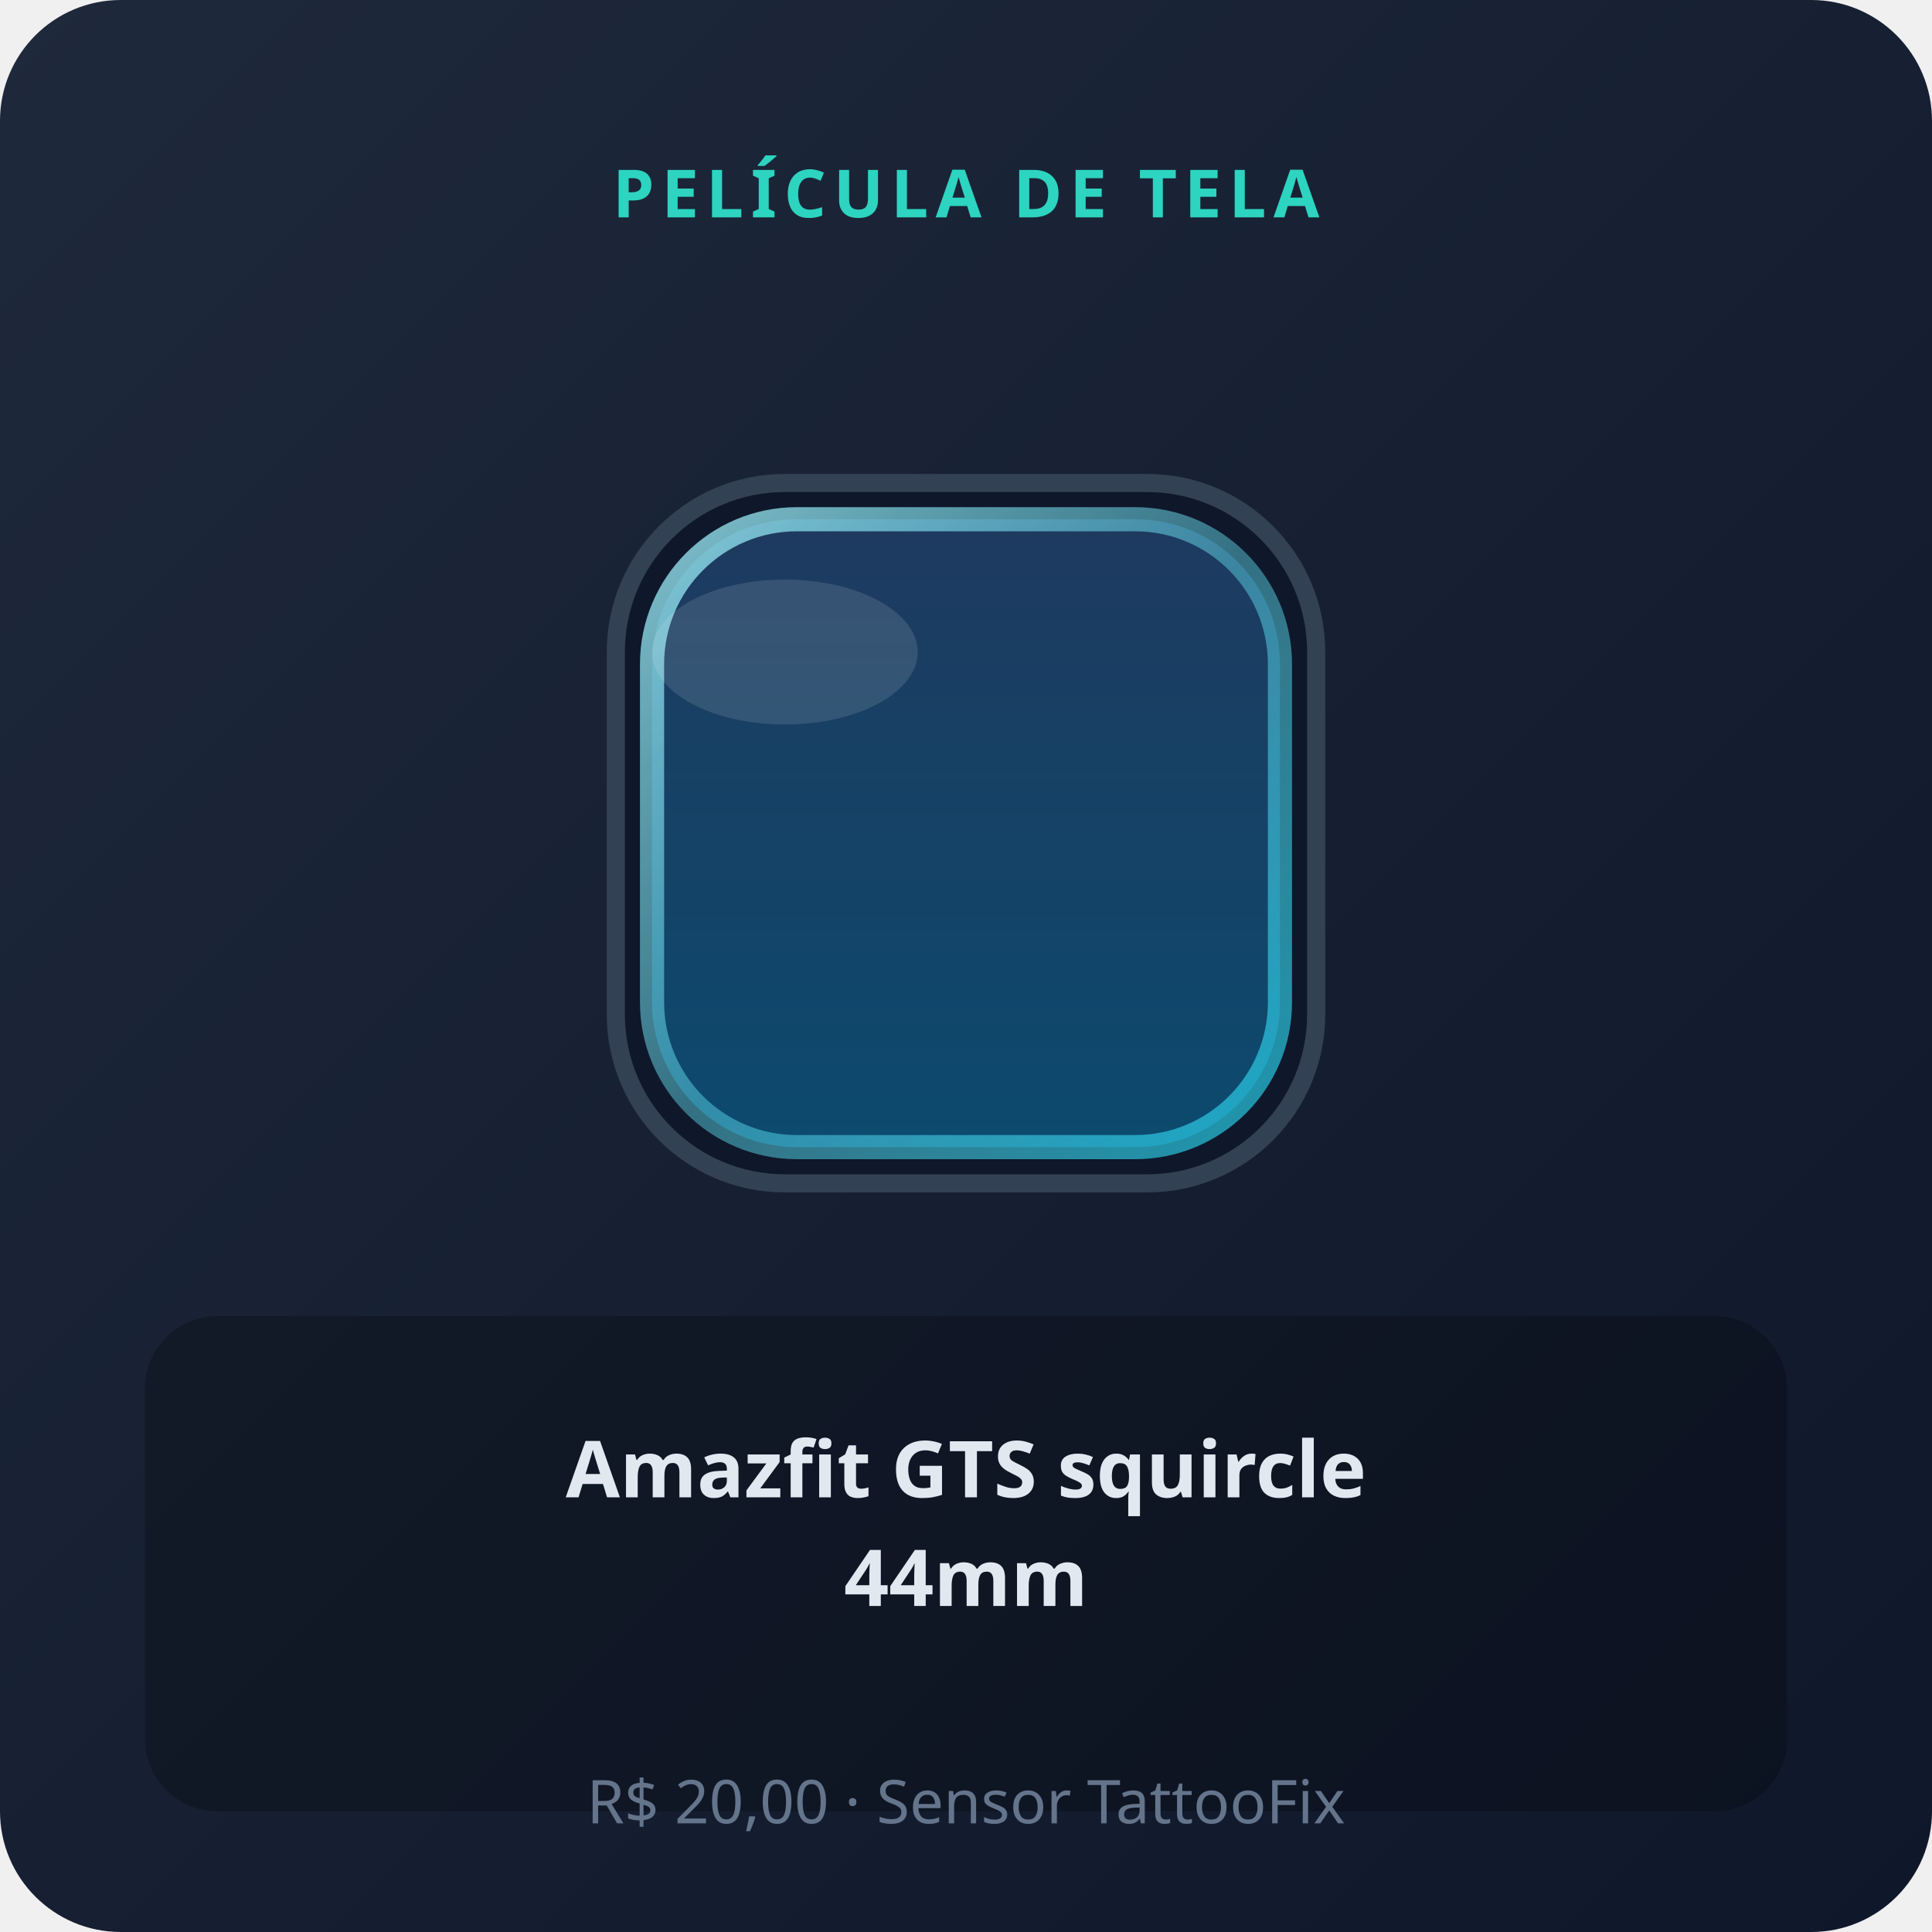
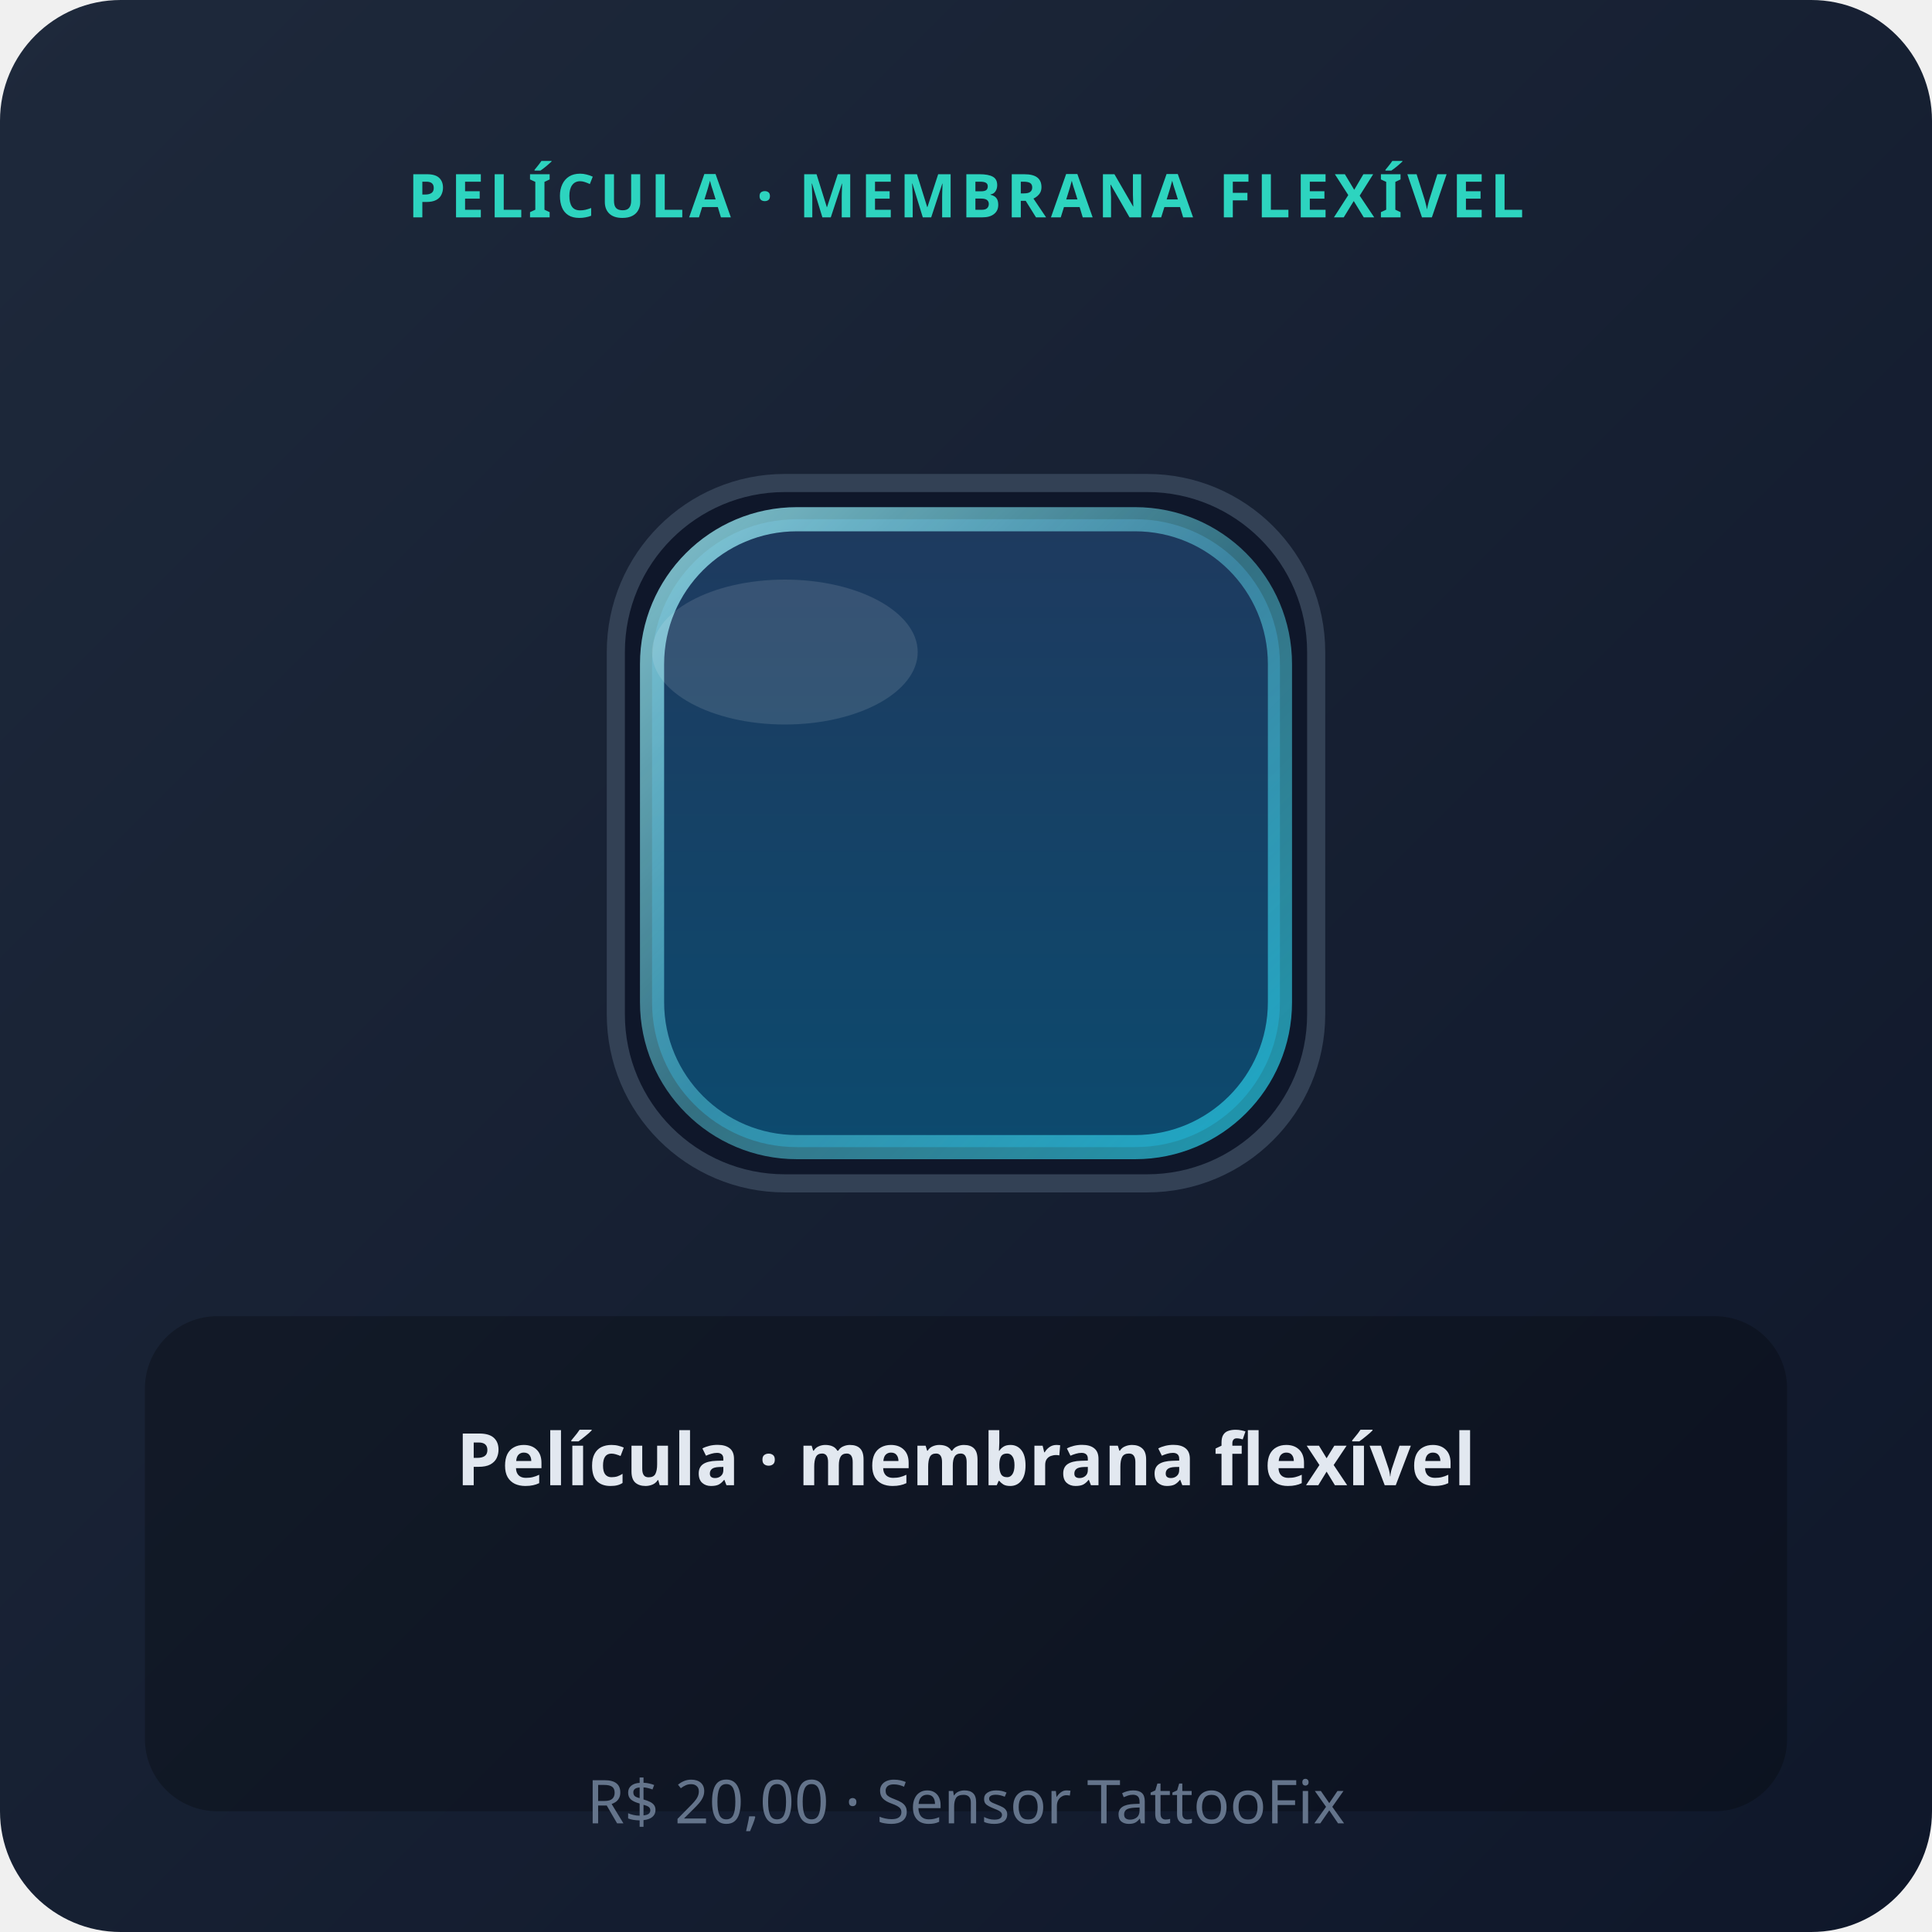
<svg xmlns="http://www.w3.org/2000/svg" viewBox="0 0 320 320" role="img" aria-label="Película de tela — Amazfit GTS squircle 44mm">
  <defs>
    <linearGradient id="bgpeliculaamazfitgtssquircle44mm" x1="0%" y1="0%" x2="100%" y2="100%">
      <stop offset="0%" stop-color="#1e293b" />
      <stop offset="100%" stop-color="#0f172a" />
    </linearGradient>
    <linearGradient id="screenpeliculaamazfitgtssquircle44mm" x1="0%" y1="0%" x2="0%" y2="100%">
      <stop offset="0%" stop-color="#1e3a5f" />
      <stop offset="100%" stop-color="#0c4a6e" />
    </linearGradient>
    <linearGradient id="glasspeliculaamazfitgtssquircle44mm" x1="0%" y1="0%" x2="100%" y2="100%">
      <stop offset="0%" stop-color="#a5f3fc" stop-opacity="0.9" />
      <stop offset="50%" stop-color="#67e8f9" stop-opacity="0.5" />
      <stop offset="100%" stop-color="#22d3ee" stop-opacity="0.8" />
    </linearGradient>
  </defs>
  <rect width="320" height="320" rx="20" fill="url(#bgpeliculaamazfitgtssquircle44mm)" />
-   <text x="160" y="36" text-anchor="middle" fill="#2dd4bf" font-family="system-ui,sans-serif" font-size="11" font-weight="700" letter-spacing="1.2">PELÍCULA DE TELA</text>
+   <text x="160" y="36" text-anchor="middle" fill="#2dd4bf" font-family="system-ui,sans-serif" font-size="10" font-weight="700" letter-spacing="0.8">PELÍCULA · MEMBRANA FLEXÍVEL</text>
  <rect x="102" y="80" width="116" height="116" rx="28" fill="#0f172a" stroke="#334155" stroke-width="3" />
  <rect x="108" y="86" width="104" height="104" rx="24" fill="url(#screenpeliculaamazfitgtssquircle44mm)" />
  <rect x="108" y="86" width="104" height="104" rx="24" fill="none" stroke="url(#glasspeliculaamazfitgtssquircle44mm)" stroke-width="4" opacity="0.85" />
  <ellipse cx="130" cy="108" rx="22" ry="12" fill="#fff" opacity="0.12" />
  <rect x="24" y="218" width="272" height="82" rx="12" fill="#000" fill-opacity="0.25" />
-   <text x="160" y="248" text-anchor="middle" fill="#e2e8f0" font-family="system-ui,sans-serif" font-size="13" font-weight="600">Amazfit GTS squircle</text>
-   <text x="160" y="266" text-anchor="middle" fill="#e2e8f0" font-family="system-ui,sans-serif" font-size="13" font-weight="600">44mm</text>
+   <text x="160" y="246" text-anchor="middle" fill="#e2e8f0" font-family="system-ui,sans-serif" font-size="12" font-weight="700">Película · membrana flexível</text>
  <text x="160" y="302" text-anchor="middle" fill="#64748b" font-family="system-ui,sans-serif" font-size="10">R$ 20,00 · Sensor TattooFix</text>
</svg>
